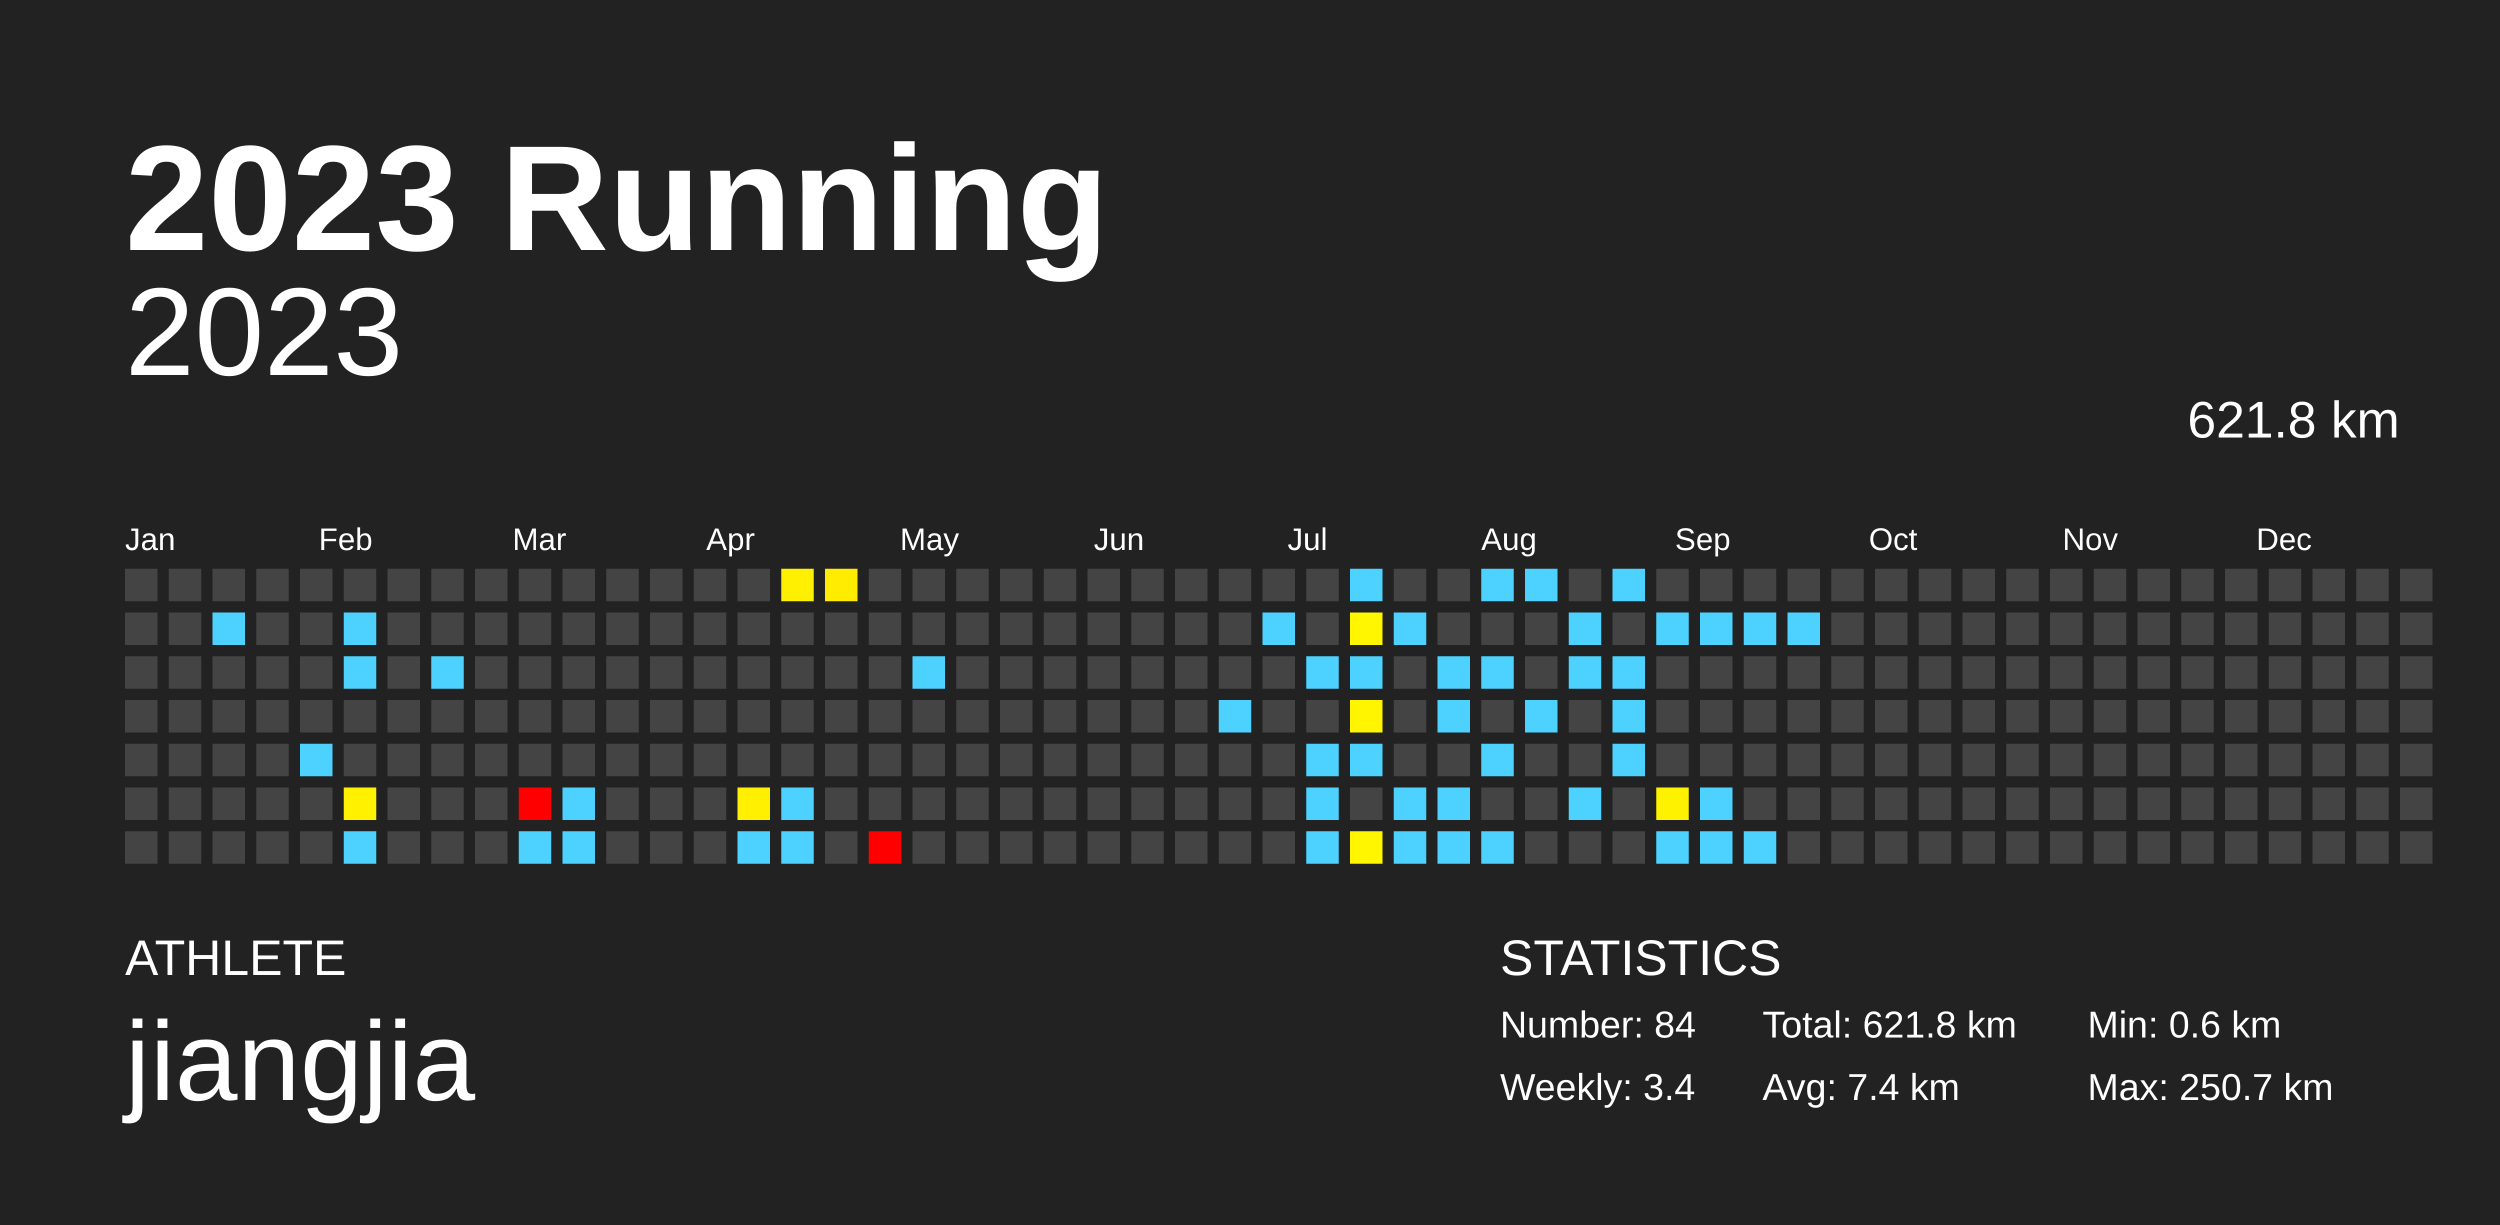
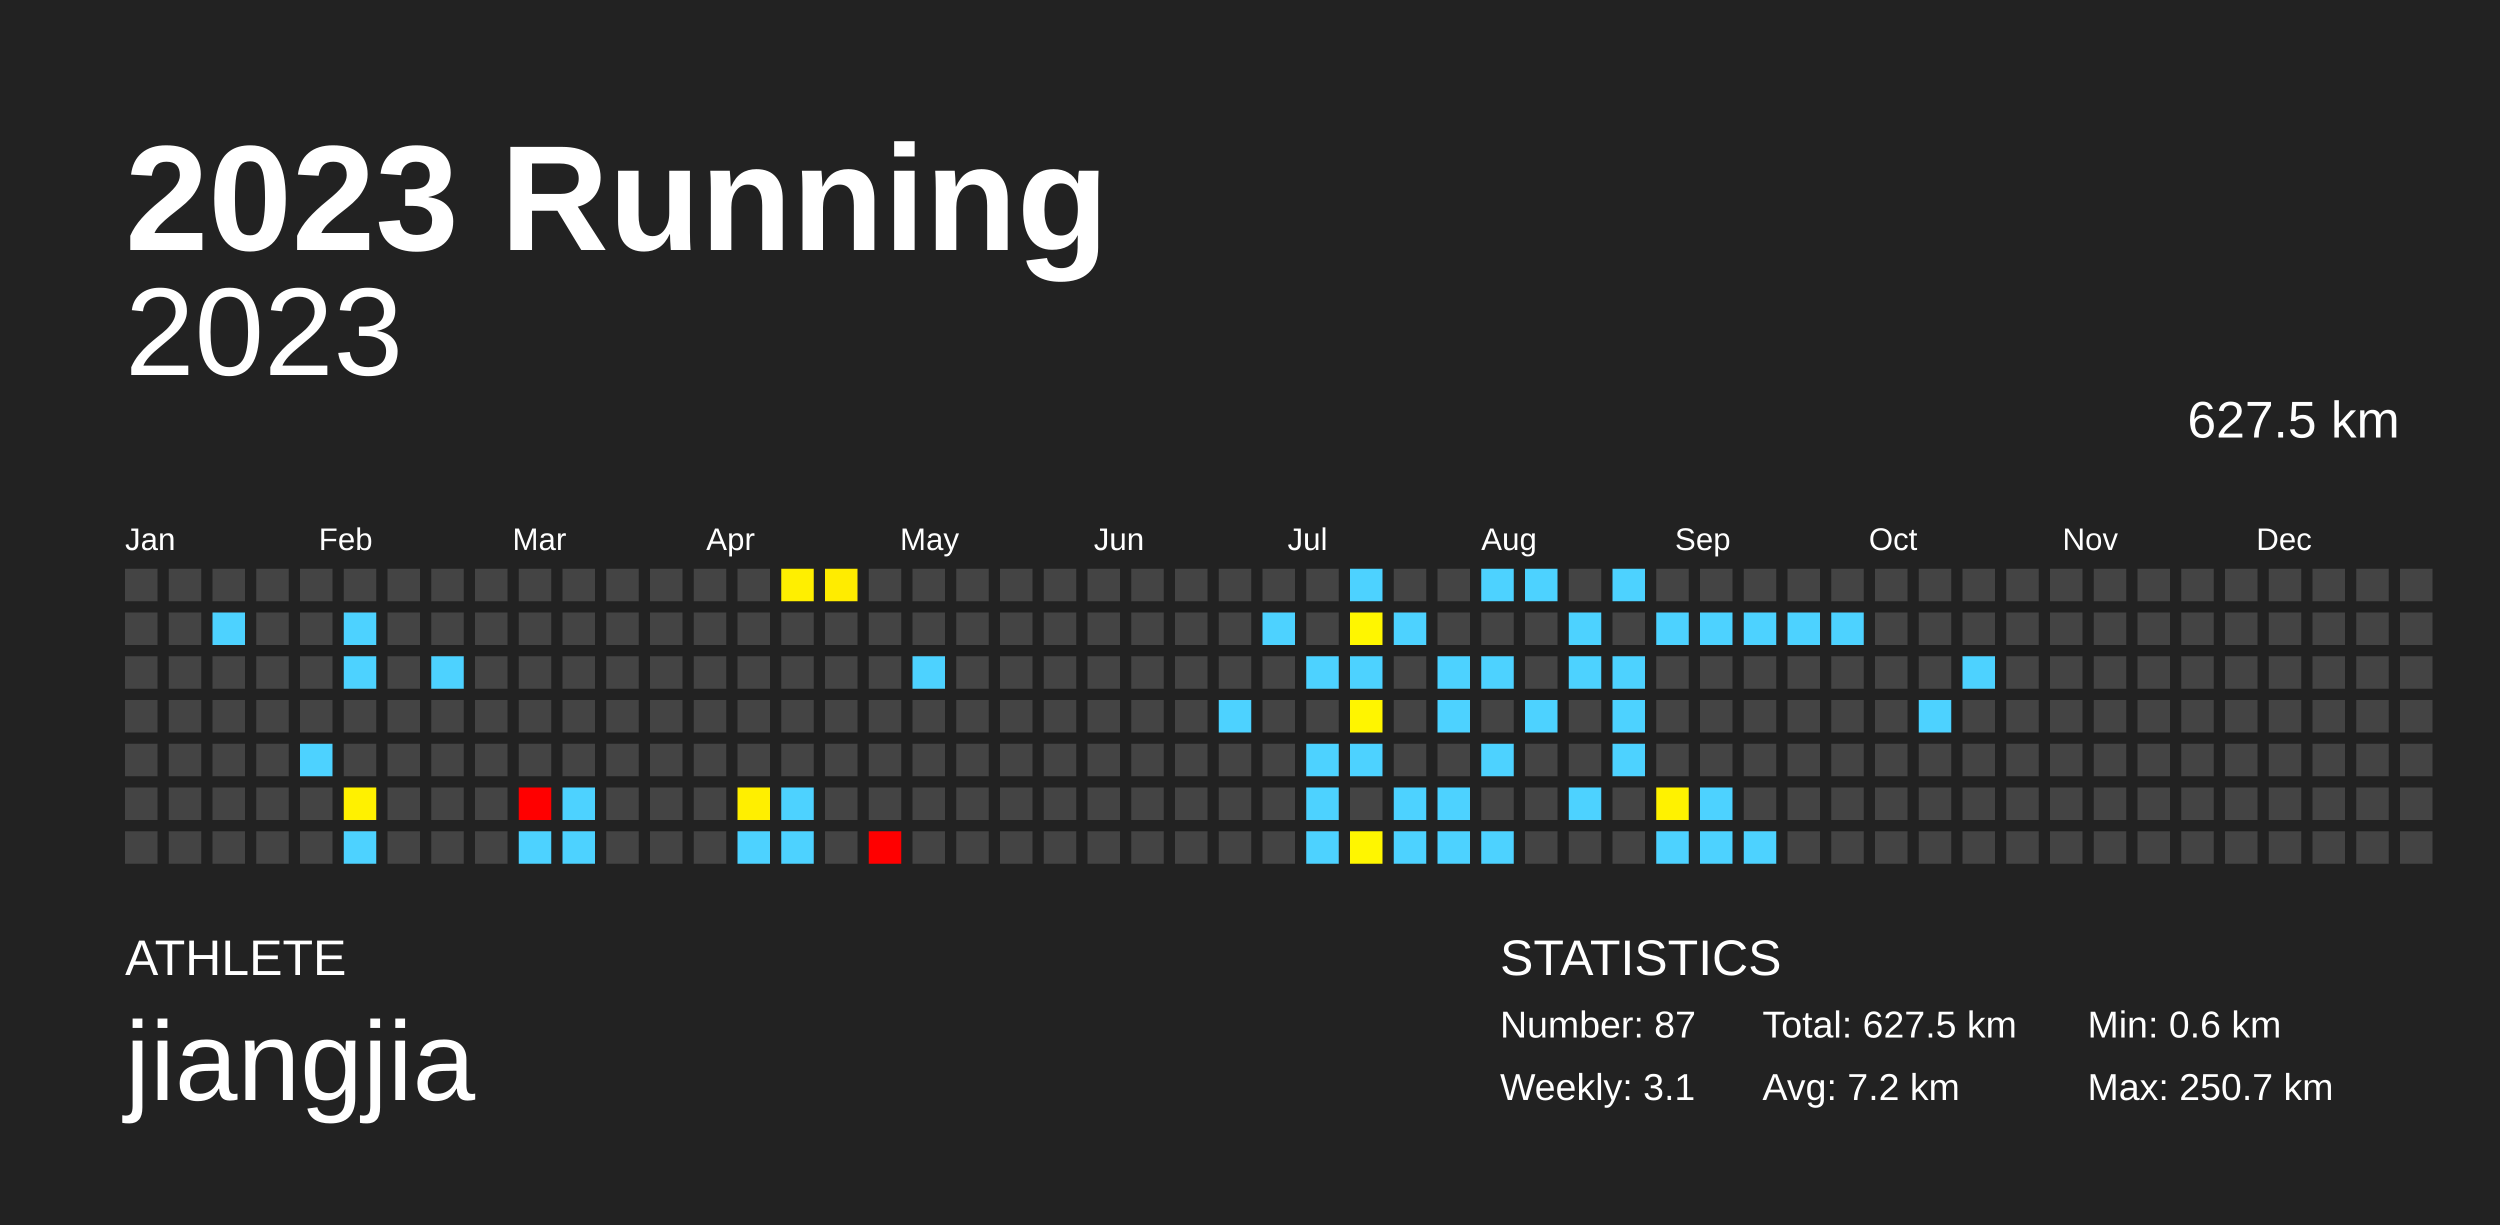
<svg xmlns="http://www.w3.org/2000/svg" baseProfile="full" height="98mm" version="1.1" viewBox="0,0,200,98" width="200mm">
  <defs />
  <rect fill="#222222" height="98" width="200" x="0" y="0" />
  <text fill="#FFFFFF" style="font-size:12px; font-family:Arial; font-weight:bold;" x="10" y="20">2023 Running</text>
  <text fill="#FFFFFF" style="font-size:4px; font-family:Arial" x="10" y="78">ATHLETE</text>
  <text fill="#FFFFFF" style="font-size:9px; font-family:Arial" x="10" y="88">jiangjia</text>
  <text fill="#FFFFFF" style="font-size:4px; font-family:Arial" x="120" y="78">STATISTICS</text>
-   <text fill="#FFFFFF" style="font-size:3px; font-family:Arial" x="120" y="83">Number: 84</text>
-   <text fill="#FFFFFF" style="font-size:3px; font-family:Arial" x="120" y="88">Weekly: 3.4</text>
-   <text fill="#FFFFFF" style="font-size:3px; font-family:Arial" x="141" y="83">Total: 621.8 km</text>
-   <text fill="#FFFFFF" style="font-size:3px; font-family:Arial" x="141" y="88">Avg: 7.4 km</text>
+   <text fill="#FFFFFF" style="font-size:3px; font-family:Arial" x="120" y="83">Number: 87</text>
+   <text fill="#FFFFFF" style="font-size:3px; font-family:Arial" x="120" y="88">Weekly: 3.1</text>
+   <text fill="#FFFFFF" style="font-size:3px; font-family:Arial" x="141" y="83">Total: 627.5 km</text>
+   <text fill="#FFFFFF" style="font-size:3px; font-family:Arial" x="141" y="88">Avg: 7.2 km</text>
  <text fill="#FFFFFF" style="font-size:3px; font-family:Arial" x="167" y="83">Min: 0.6 km</text>
  <text fill="#FFFFFF" style="font-size:3px; font-family:Arial" x="167" y="88">Max: 250.7 km</text>
  <text alignment-baseline="hanging" fill="#FFFFFF" style="font-size:10.0px; font-family:Arial;" x="10" y="30">2023</text>
-   <text alignment-baseline="hanging" fill="#FFFFFF" style="font-size:4.125px; font-family:Arial;" x="175" y="35">621.8 km</text>
+   <text alignment-baseline="hanging" fill="#FFFFFF" style="font-size:4.125px; font-family:Arial;" x="175" y="35">627.5 km</text>
  <text fill="#FFFFFF" style="font-size:2.5px; font-family:Arial" x="10.0" y="44">Jan</text>
  <text fill="#FFFFFF" style="font-size:2.5px; font-family:Arial" x="25.5" y="44">Feb</text>
  <text fill="#FFFFFF" style="font-size:2.5px; font-family:Arial" x="41.0" y="44">Mar</text>
  <text fill="#FFFFFF" style="font-size:2.5px; font-family:Arial" x="56.5" y="44">Apr</text>
  <text fill="#FFFFFF" style="font-size:2.5px; font-family:Arial" x="72.0" y="44">May</text>
  <text fill="#FFFFFF" style="font-size:2.5px; font-family:Arial" x="87.5" y="44">Jun</text>
  <text fill="#FFFFFF" style="font-size:2.5px; font-family:Arial" x="103.0" y="44">Jul</text>
  <text fill="#FFFFFF" style="font-size:2.5px; font-family:Arial" x="118.5" y="44">Aug</text>
  <text fill="#FFFFFF" style="font-size:2.5px; font-family:Arial" x="134.0" y="44">Sep</text>
  <text fill="#FFFFFF" style="font-size:2.5px; font-family:Arial" x="149.5" y="44">Oct</text>
  <text fill="#FFFFFF" style="font-size:2.5px; font-family:Arial" x="165.0" y="44">Nov</text>
  <text fill="#FFFFFF" style="font-size:2.5px; font-family:Arial" x="180.5" y="44">Dec</text>
  <rect fill="#444444" height="2.6" width="2.6" x="10.0" y="45.5" />
  <rect fill="#444444" height="2.6" width="2.6" x="10.0" y="49.0" />
  <rect fill="#444444" height="2.6" width="2.6" x="10.0" y="52.5" />
  <rect fill="#444444" height="2.6" width="2.6" x="10.0" y="56.0" />
  <rect fill="#444444" height="2.6" width="2.6" x="10.0" y="59.5" />
  <rect fill="#444444" height="2.6" width="2.6" x="10.0" y="63.0" />
  <rect fill="#444444" height="2.6" width="2.6" x="10.0" y="66.5" />
  <rect fill="#444444" height="2.6" width="2.6" x="13.5" y="45.5" />
  <rect fill="#444444" height="2.6" width="2.6" x="13.5" y="49.0" />
  <rect fill="#444444" height="2.6" width="2.6" x="13.5" y="52.5" />
  <rect fill="#444444" height="2.6" width="2.6" x="13.5" y="56.0" />
  <rect fill="#444444" height="2.6" width="2.6" x="13.5" y="59.5" />
  <rect fill="#444444" height="2.6" width="2.6" x="13.5" y="63.0" />
  <rect fill="#444444" height="2.6" width="2.6" x="13.5" y="66.5" />
  <rect fill="#444444" height="2.6" width="2.6" x="17.0" y="45.5" />
  <rect fill="#4dd2ff" height="2.6" width="2.6" x="17.0" y="49.0" />
  <rect fill="#444444" height="2.6" width="2.6" x="17.0" y="52.5" />
  <rect fill="#444444" height="2.6" width="2.6" x="17.0" y="56.0" />
  <rect fill="#444444" height="2.6" width="2.6" x="17.0" y="59.5" />
  <rect fill="#444444" height="2.6" width="2.6" x="17.0" y="63.0" />
  <rect fill="#444444" height="2.6" width="2.6" x="17.0" y="66.5" />
  <rect fill="#444444" height="2.6" width="2.6" x="20.5" y="45.5" />
  <rect fill="#444444" height="2.6" width="2.6" x="20.5" y="49.0" />
  <rect fill="#444444" height="2.6" width="2.6" x="20.5" y="52.5" />
  <rect fill="#444444" height="2.6" width="2.6" x="20.5" y="56.0" />
  <rect fill="#444444" height="2.6" width="2.6" x="20.5" y="59.5" />
  <rect fill="#444444" height="2.6" width="2.6" x="20.5" y="63.0" />
  <rect fill="#444444" height="2.6" width="2.6" x="20.5" y="66.5" />
  <rect fill="#444444" height="2.6" width="2.6" x="24.0" y="45.5" />
  <rect fill="#444444" height="2.6" width="2.6" x="24.0" y="49.0" />
  <rect fill="#444444" height="2.6" width="2.6" x="24.0" y="52.5" />
  <rect fill="#444444" height="2.6" width="2.6" x="24.0" y="56.0" />
  <rect fill="#4dd2ff" height="2.6" width="2.6" x="24.0" y="59.5" />
  <rect fill="#444444" height="2.6" width="2.6" x="24.0" y="63.0" />
  <rect fill="#444444" height="2.6" width="2.6" x="24.0" y="66.5" />
  <rect fill="#444444" height="2.6" width="2.6" x="27.5" y="45.5" />
  <rect fill="#4dd2ff" height="2.6" width="2.6" x="27.5" y="49.0" />
  <rect fill="#4dd2ff" height="2.6" width="2.6" x="27.5" y="52.5" />
  <rect fill="#444444" height="2.6" width="2.6" x="27.5" y="56.0" />
  <rect fill="#444444" height="2.6" width="2.6" x="27.5" y="59.5" />
  <rect fill="#fff100" height="2.6" width="2.6" x="27.5" y="63.0" />
  <rect fill="#4dd2ff" height="2.6" width="2.6" x="27.5" y="66.5" />
  <rect fill="#444444" height="2.6" width="2.6" x="31.0" y="45.5" />
  <rect fill="#444444" height="2.6" width="2.6" x="31.0" y="49.0" />
  <rect fill="#444444" height="2.6" width="2.6" x="31.0" y="52.5" />
  <rect fill="#444444" height="2.6" width="2.6" x="31.0" y="56.0" />
  <rect fill="#444444" height="2.6" width="2.6" x="31.0" y="59.5" />
  <rect fill="#444444" height="2.6" width="2.6" x="31.0" y="63.0" />
  <rect fill="#444444" height="2.6" width="2.6" x="31.0" y="66.5" />
  <rect fill="#444444" height="2.6" width="2.6" x="34.5" y="45.5" />
  <rect fill="#444444" height="2.6" width="2.6" x="34.5" y="49.0" />
  <rect fill="#4dd2ff" height="2.6" width="2.6" x="34.5" y="52.5" />
  <rect fill="#444444" height="2.6" width="2.6" x="34.5" y="56.0" />
  <rect fill="#444444" height="2.6" width="2.6" x="34.5" y="59.5" />
  <rect fill="#444444" height="2.6" width="2.6" x="34.5" y="63.0" />
  <rect fill="#444444" height="2.6" width="2.6" x="34.5" y="66.5" />
  <rect fill="#444444" height="2.6" width="2.6" x="38.0" y="45.5" />
  <rect fill="#444444" height="2.6" width="2.6" x="38.0" y="49.0" />
  <rect fill="#444444" height="2.6" width="2.6" x="38.0" y="52.5" />
  <rect fill="#444444" height="2.6" width="2.6" x="38.0" y="56.0" />
  <rect fill="#444444" height="2.6" width="2.6" x="38.0" y="59.5" />
  <rect fill="#444444" height="2.6" width="2.6" x="38.0" y="63.0" />
  <rect fill="#444444" height="2.6" width="2.6" x="38.0" y="66.5" />
  <rect fill="#444444" height="2.6" width="2.6" x="41.5" y="45.5" />
  <rect fill="#444444" height="2.6" width="2.6" x="41.5" y="49.0" />
  <rect fill="#444444" height="2.6" width="2.6" x="41.5" y="52.5" />
  <rect fill="#444444" height="2.6" width="2.6" x="41.5" y="56.0" />
  <rect fill="#444444" height="2.6" width="2.6" x="41.5" y="59.5" />
  <rect fill="red" height="2.6" width="2.6" x="41.5" y="63.0" />
  <rect fill="#4dd2ff" height="2.6" width="2.6" x="41.5" y="66.5" />
  <rect fill="#444444" height="2.6" width="2.6" x="45.0" y="45.5" />
  <rect fill="#444444" height="2.6" width="2.6" x="45.0" y="49.0" />
  <rect fill="#444444" height="2.6" width="2.6" x="45.0" y="52.5" />
  <rect fill="#444444" height="2.6" width="2.6" x="45.0" y="56.0" />
  <rect fill="#444444" height="2.6" width="2.6" x="45.0" y="59.5" />
  <rect fill="#4dd2ff" height="2.6" width="2.6" x="45.0" y="63.0" />
  <rect fill="#4dd2ff" height="2.6" width="2.6" x="45.0" y="66.5" />
  <rect fill="#444444" height="2.6" width="2.6" x="48.5" y="45.5" />
  <rect fill="#444444" height="2.6" width="2.6" x="48.5" y="49.0" />
  <rect fill="#444444" height="2.6" width="2.6" x="48.5" y="52.5" />
  <rect fill="#444444" height="2.6" width="2.6" x="48.5" y="56.0" />
  <rect fill="#444444" height="2.6" width="2.6" x="48.5" y="59.5" />
  <rect fill="#444444" height="2.6" width="2.6" x="48.5" y="63.0" />
  <rect fill="#444444" height="2.6" width="2.6" x="48.5" y="66.5" />
  <rect fill="#444444" height="2.6" width="2.6" x="52.0" y="45.5" />
  <rect fill="#444444" height="2.6" width="2.6" x="52.0" y="49.0" />
  <rect fill="#444444" height="2.6" width="2.6" x="52.0" y="52.5" />
  <rect fill="#444444" height="2.6" width="2.6" x="52.0" y="56.0" />
  <rect fill="#444444" height="2.6" width="2.6" x="52.0" y="59.5" />
  <rect fill="#444444" height="2.6" width="2.6" x="52.0" y="63.0" />
  <rect fill="#444444" height="2.6" width="2.6" x="52.0" y="66.5" />
  <rect fill="#444444" height="2.6" width="2.6" x="55.5" y="45.5" />
  <rect fill="#444444" height="2.6" width="2.6" x="55.5" y="49.0" />
  <rect fill="#444444" height="2.6" width="2.6" x="55.5" y="52.5" />
  <rect fill="#444444" height="2.6" width="2.6" x="55.5" y="56.0" />
  <rect fill="#444444" height="2.6" width="2.6" x="55.5" y="59.5" />
  <rect fill="#444444" height="2.6" width="2.6" x="55.5" y="63.0" />
  <rect fill="#444444" height="2.6" width="2.6" x="55.5" y="66.5" />
  <rect fill="#444444" height="2.6" width="2.6" x="59.0" y="45.5" />
  <rect fill="#444444" height="2.6" width="2.6" x="59.0" y="49.0" />
  <rect fill="#444444" height="2.6" width="2.6" x="59.0" y="52.5" />
  <rect fill="#444444" height="2.6" width="2.6" x="59.0" y="56.0" />
  <rect fill="#444444" height="2.6" width="2.6" x="59.0" y="59.5" />
  <rect fill="#ffef00" height="2.6" width="2.6" x="59.0" y="63.0" />
  <rect fill="#4dd2ff" height="2.6" width="2.6" x="59.0" y="66.5" />
  <rect fill="#ffef00" height="2.6" width="2.6" x="62.5" y="45.5" />
  <rect fill="#444444" height="2.6" width="2.6" x="62.5" y="49.0" />
  <rect fill="#444444" height="2.6" width="2.6" x="62.5" y="52.5" />
  <rect fill="#444444" height="2.6" width="2.6" x="62.5" y="56.0" />
  <rect fill="#444444" height="2.6" width="2.6" x="62.5" y="59.5" />
  <rect fill="#4dd2ff" height="2.6" width="2.6" x="62.5" y="63.0" />
  <rect fill="#4dd2ff" height="2.6" width="2.6" x="62.5" y="66.5" />
  <rect fill="#ffec00" height="2.6" width="2.6" x="66.0" y="45.5" />
  <rect fill="#444444" height="2.6" width="2.6" x="66.0" y="49.0" />
  <rect fill="#444444" height="2.6" width="2.6" x="66.0" y="52.5" />
  <rect fill="#444444" height="2.6" width="2.6" x="66.0" y="56.0" />
  <rect fill="#444444" height="2.6" width="2.6" x="66.0" y="59.5" />
  <rect fill="#444444" height="2.6" width="2.6" x="66.0" y="63.0" />
  <rect fill="#444444" height="2.6" width="2.6" x="66.0" y="66.5" />
  <rect fill="#444444" height="2.6" width="2.6" x="69.5" y="45.5" />
  <rect fill="#444444" height="2.6" width="2.6" x="69.5" y="49.0" />
  <rect fill="#444444" height="2.6" width="2.6" x="69.5" y="52.5" />
  <rect fill="#444444" height="2.6" width="2.6" x="69.5" y="56.0" />
  <rect fill="#444444" height="2.6" width="2.6" x="69.5" y="59.5" />
  <rect fill="#444444" height="2.6" width="2.6" x="69.5" y="63.0" />
  <rect fill="red" height="2.6" width="2.6" x="69.5" y="66.5" />
  <rect fill="#444444" height="2.6" width="2.6" x="73.0" y="45.5" />
  <rect fill="#444444" height="2.6" width="2.6" x="73.0" y="49.0" />
  <rect fill="#4dd2ff" height="2.6" width="2.6" x="73.0" y="52.5" />
  <rect fill="#444444" height="2.6" width="2.6" x="73.0" y="56.0" />
  <rect fill="#444444" height="2.6" width="2.6" x="73.0" y="59.5" />
  <rect fill="#444444" height="2.6" width="2.6" x="73.0" y="63.0" />
  <rect fill="#444444" height="2.6" width="2.6" x="73.0" y="66.5" />
  <rect fill="#444444" height="2.6" width="2.6" x="76.5" y="45.5" />
  <rect fill="#444444" height="2.6" width="2.6" x="76.5" y="49.0" />
  <rect fill="#444444" height="2.6" width="2.6" x="76.5" y="52.5" />
  <rect fill="#444444" height="2.6" width="2.6" x="76.5" y="56.0" />
  <rect fill="#444444" height="2.6" width="2.6" x="76.5" y="59.5" />
  <rect fill="#444444" height="2.6" width="2.6" x="76.5" y="63.0" />
  <rect fill="#444444" height="2.6" width="2.6" x="76.5" y="66.5" />
  <rect fill="#444444" height="2.6" width="2.6" x="80.0" y="45.5" />
  <rect fill="#444444" height="2.6" width="2.6" x="80.0" y="49.0" />
  <rect fill="#444444" height="2.6" width="2.6" x="80.0" y="52.5" />
  <rect fill="#444444" height="2.6" width="2.6" x="80.0" y="56.0" />
  <rect fill="#444444" height="2.6" width="2.6" x="80.0" y="59.5" />
  <rect fill="#444444" height="2.6" width="2.6" x="80.0" y="63.0" />
  <rect fill="#444444" height="2.6" width="2.6" x="80.0" y="66.5" />
  <rect fill="#444444" height="2.6" width="2.6" x="83.5" y="45.5" />
  <rect fill="#444444" height="2.6" width="2.6" x="83.5" y="49.0" />
  <rect fill="#444444" height="2.6" width="2.6" x="83.5" y="52.5" />
  <rect fill="#444444" height="2.6" width="2.6" x="83.5" y="56.0" />
  <rect fill="#444444" height="2.6" width="2.6" x="83.5" y="59.5" />
  <rect fill="#444444" height="2.6" width="2.6" x="83.5" y="63.0" />
  <rect fill="#444444" height="2.6" width="2.6" x="83.5" y="66.5" />
  <rect fill="#444444" height="2.6" width="2.6" x="87.0" y="45.5" />
  <rect fill="#444444" height="2.6" width="2.6" x="87.0" y="49.0" />
  <rect fill="#444444" height="2.6" width="2.6" x="87.0" y="52.5" />
  <rect fill="#444444" height="2.6" width="2.6" x="87.0" y="56.0" />
  <rect fill="#444444" height="2.6" width="2.6" x="87.0" y="59.5" />
  <rect fill="#444444" height="2.6" width="2.6" x="87.0" y="63.0" />
  <rect fill="#444444" height="2.6" width="2.6" x="87.0" y="66.5" />
  <rect fill="#444444" height="2.6" width="2.6" x="90.5" y="45.5" />
  <rect fill="#444444" height="2.6" width="2.6" x="90.5" y="49.0" />
  <rect fill="#444444" height="2.6" width="2.6" x="90.5" y="52.5" />
  <rect fill="#444444" height="2.6" width="2.6" x="90.5" y="56.0" />
  <rect fill="#444444" height="2.6" width="2.6" x="90.5" y="59.5" />
  <rect fill="#444444" height="2.6" width="2.6" x="90.5" y="63.0" />
  <rect fill="#444444" height="2.6" width="2.6" x="90.5" y="66.5" />
  <rect fill="#444444" height="2.6" width="2.6" x="94.0" y="45.5" />
  <rect fill="#444444" height="2.6" width="2.6" x="94.0" y="49.0" />
  <rect fill="#444444" height="2.6" width="2.6" x="94.0" y="52.5" />
  <rect fill="#444444" height="2.6" width="2.6" x="94.0" y="56.0" />
  <rect fill="#444444" height="2.6" width="2.6" x="94.0" y="59.5" />
  <rect fill="#444444" height="2.6" width="2.6" x="94.0" y="63.0" />
  <rect fill="#444444" height="2.6" width="2.6" x="94.0" y="66.5" />
  <rect fill="#444444" height="2.6" width="2.6" x="97.5" y="45.5" />
  <rect fill="#444444" height="2.6" width="2.6" x="97.5" y="49.0" />
  <rect fill="#444444" height="2.6" width="2.6" x="97.5" y="52.5" />
  <rect fill="#4dd2ff" height="2.6" width="2.6" x="97.5" y="56.0" />
  <rect fill="#444444" height="2.6" width="2.6" x="97.5" y="59.5" />
  <rect fill="#444444" height="2.6" width="2.6" x="97.5" y="63.0" />
  <rect fill="#444444" height="2.6" width="2.6" x="97.5" y="66.5" />
  <rect fill="#444444" height="2.6" width="2.6" x="101.0" y="45.5" />
  <rect fill="#4dd2ff" height="2.6" width="2.6" x="101.0" y="49.0" />
  <rect fill="#444444" height="2.6" width="2.6" x="101.0" y="52.5" />
  <rect fill="#444444" height="2.6" width="2.6" x="101.0" y="56.0" />
  <rect fill="#444444" height="2.6" width="2.6" x="101.0" y="59.5" />
  <rect fill="#444444" height="2.6" width="2.6" x="101.0" y="63.0" />
  <rect fill="#444444" height="2.6" width="2.6" x="101.0" y="66.5" />
  <rect fill="#444444" height="2.6" width="2.6" x="104.5" y="45.5" />
  <rect fill="#444444" height="2.6" width="2.6" x="104.5" y="49.0" />
  <rect fill="#4dd2ff" height="2.6" width="2.6" x="104.5" y="52.5" />
  <rect fill="#444444" height="2.6" width="2.6" x="104.5" y="56.0" />
  <rect fill="#4dd2ff" height="2.6" width="2.6" x="104.5" y="59.5" />
  <rect fill="#4dd2ff" height="2.6" width="2.6" x="104.5" y="63.0" />
  <rect fill="#4dd2ff" height="2.6" width="2.6" x="104.5" y="66.5" />
  <rect fill="#4dd2ff" height="2.6" width="2.6" x="108.0" y="45.5" />
  <rect fill="#fff600" height="2.6" width="2.6" x="108.0" y="49.0" />
  <rect fill="#4dd2ff" height="2.6" width="2.6" x="108.0" y="52.5" />
  <rect fill="#fff500" height="2.6" width="2.6" x="108.0" y="56.0" />
  <rect fill="#4dd2ff" height="2.6" width="2.6" x="108.0" y="59.5" />
  <rect fill="#444444" height="2.6" width="2.6" x="108.0" y="63.0" />
  <rect fill="#fff600" height="2.6" width="2.6" x="108.0" y="66.5" />
  <rect fill="#444444" height="2.6" width="2.6" x="111.5" y="45.5" />
  <rect fill="#4dd2ff" height="2.6" width="2.6" x="111.5" y="49.0" />
  <rect fill="#444444" height="2.6" width="2.6" x="111.5" y="52.5" />
  <rect fill="#444444" height="2.6" width="2.6" x="111.5" y="56.0" />
  <rect fill="#444444" height="2.6" width="2.6" x="111.5" y="59.5" />
  <rect fill="#4dd2ff" height="2.6" width="2.6" x="111.5" y="63.0" />
  <rect fill="#4dd2ff" height="2.6" width="2.6" x="111.5" y="66.5" />
  <rect fill="#444444" height="2.6" width="2.6" x="115.0" y="45.5" />
  <rect fill="#444444" height="2.6" width="2.6" x="115.0" y="49.0" />
  <rect fill="#4dd2ff" height="2.6" width="2.6" x="115.0" y="52.5" />
  <rect fill="#4dd2ff" height="2.6" width="2.6" x="115.0" y="56.0" />
  <rect fill="#444444" height="2.6" width="2.6" x="115.0" y="59.5" />
  <rect fill="#4dd2ff" height="2.6" width="2.6" x="115.0" y="63.0" />
  <rect fill="#4dd2ff" height="2.6" width="2.6" x="115.0" y="66.5" />
  <rect fill="#4dd2ff" height="2.6" width="2.6" x="118.5" y="45.5" />
  <rect fill="#444444" height="2.6" width="2.6" x="118.5" y="49.0" />
  <rect fill="#4dd2ff" height="2.6" width="2.6" x="118.5" y="52.5" />
  <rect fill="#444444" height="2.6" width="2.6" x="118.5" y="56.0" />
  <rect fill="#4dd2ff" height="2.6" width="2.6" x="118.5" y="59.5" />
  <rect fill="#444444" height="2.6" width="2.6" x="118.5" y="63.0" />
  <rect fill="#4dd2ff" height="2.6" width="2.6" x="118.5" y="66.5" />
  <rect fill="#4dd2ff" height="2.6" width="2.6" x="122.0" y="45.5" />
  <rect fill="#444444" height="2.6" width="2.6" x="122.0" y="49.0" />
  <rect fill="#444444" height="2.6" width="2.6" x="122.0" y="52.5" />
  <rect fill="#4dd2ff" height="2.6" width="2.6" x="122.0" y="56.0" />
  <rect fill="#444444" height="2.6" width="2.6" x="122.0" y="59.5" />
  <rect fill="#444444" height="2.6" width="2.6" x="122.0" y="63.0" />
  <rect fill="#444444" height="2.6" width="2.6" x="122.0" y="66.5" />
  <rect fill="#444444" height="2.6" width="2.6" x="125.5" y="45.5" />
  <rect fill="#4dd2ff" height="2.6" width="2.6" x="125.5" y="49.0" />
  <rect fill="#4dd2ff" height="2.6" width="2.6" x="125.5" y="52.5" />
  <rect fill="#444444" height="2.6" width="2.6" x="125.5" y="56.0" />
  <rect fill="#444444" height="2.6" width="2.6" x="125.5" y="59.5" />
  <rect fill="#4dd2ff" height="2.6" width="2.6" x="125.5" y="63.0" />
  <rect fill="#444444" height="2.6" width="2.6" x="125.5" y="66.5" />
  <rect fill="#4dd2ff" height="2.6" width="2.6" x="129.0" y="45.5" />
  <rect fill="#444444" height="2.6" width="2.6" x="129.0" y="49.0" />
  <rect fill="#4dd2ff" height="2.6" width="2.6" x="129.0" y="52.5" />
  <rect fill="#4dd2ff" height="2.6" width="2.6" x="129.0" y="56.0" />
  <rect fill="#4dd2ff" height="2.6" width="2.6" x="129.0" y="59.5" />
  <rect fill="#444444" height="2.6" width="2.6" x="129.0" y="63.0" />
  <rect fill="#444444" height="2.6" width="2.6" x="129.0" y="66.5" />
  <rect fill="#444444" height="2.6" width="2.6" x="132.5" y="45.5" />
  <rect fill="#4dd2ff" height="2.6" width="2.6" x="132.5" y="49.0" />
  <rect fill="#444444" height="2.6" width="2.6" x="132.5" y="52.5" />
  <rect fill="#444444" height="2.6" width="2.6" x="132.5" y="56.0" />
  <rect fill="#444444" height="2.6" width="2.6" x="132.5" y="59.5" />
  <rect fill="#fff200" height="2.6" width="2.6" x="132.5" y="63.0" />
  <rect fill="#4dd2ff" height="2.6" width="2.6" x="132.5" y="66.5" />
  <rect fill="#444444" height="2.6" width="2.6" x="136.0" y="45.5" />
  <rect fill="#4dd2ff" height="2.6" width="2.6" x="136.0" y="49.0" />
  <rect fill="#444444" height="2.6" width="2.6" x="136.0" y="52.5" />
  <rect fill="#444444" height="2.6" width="2.6" x="136.0" y="56.0" />
  <rect fill="#444444" height="2.6" width="2.6" x="136.0" y="59.5" />
  <rect fill="#4dd2ff" height="2.6" width="2.6" x="136.0" y="63.0" />
  <rect fill="#4dd2ff" height="2.6" width="2.6" x="136.0" y="66.5" />
  <rect fill="#444444" height="2.6" width="2.6" x="139.5" y="45.5" />
  <rect fill="#4dd2ff" height="2.6" width="2.6" x="139.5" y="49.0" />
  <rect fill="#444444" height="2.6" width="2.6" x="139.5" y="52.5" />
  <rect fill="#444444" height="2.6" width="2.6" x="139.5" y="56.0" />
  <rect fill="#444444" height="2.6" width="2.6" x="139.5" y="59.5" />
  <rect fill="#444444" height="2.6" width="2.6" x="139.5" y="63.0" />
  <rect fill="#4dd2ff" height="2.6" width="2.6" x="139.5" y="66.5" />
  <rect fill="#444444" height="2.6" width="2.6" x="143.0" y="45.5" />
  <rect fill="#4dd2ff" height="2.6" width="2.6" x="143.0" y="49.0" />
  <rect fill="#444444" height="2.6" width="2.6" x="143.0" y="52.5" />
  <rect fill="#444444" height="2.6" width="2.6" x="143.0" y="56.0" />
  <rect fill="#444444" height="2.6" width="2.6" x="143.0" y="59.5" />
  <rect fill="#444444" height="2.6" width="2.6" x="143.0" y="63.0" />
  <rect fill="#444444" height="2.6" width="2.6" x="143.0" y="66.5" />
  <rect fill="#444444" height="2.6" width="2.6" x="146.5" y="45.5" />
-   <rect fill="#444444" height="2.6" width="2.6" x="146.5" y="49.0" />
+   <rect fill="#4dd2ff" height="2.6" width="2.6" x="146.5" y="49.0" />
  <rect fill="#444444" height="2.6" width="2.6" x="146.5" y="52.5" />
  <rect fill="#444444" height="2.6" width="2.6" x="146.5" y="56.0" />
  <rect fill="#444444" height="2.6" width="2.6" x="146.5" y="59.5" />
  <rect fill="#444444" height="2.6" width="2.6" x="146.5" y="63.0" />
  <rect fill="#444444" height="2.6" width="2.6" x="146.5" y="66.5" />
  <rect fill="#444444" height="2.6" width="2.6" x="150.0" y="45.5" />
  <rect fill="#444444" height="2.6" width="2.6" x="150.0" y="49.0" />
  <rect fill="#444444" height="2.6" width="2.6" x="150.0" y="52.5" />
  <rect fill="#444444" height="2.6" width="2.6" x="150.0" y="56.0" />
  <rect fill="#444444" height="2.6" width="2.6" x="150.0" y="59.5" />
  <rect fill="#444444" height="2.6" width="2.6" x="150.0" y="63.0" />
  <rect fill="#444444" height="2.6" width="2.6" x="150.0" y="66.5" />
  <rect fill="#444444" height="2.6" width="2.6" x="153.5" y="45.5" />
  <rect fill="#444444" height="2.6" width="2.6" x="153.5" y="49.0" />
  <rect fill="#444444" height="2.6" width="2.6" x="153.5" y="52.5" />
-   <rect fill="#444444" height="2.6" width="2.6" x="153.5" y="56.0" />
+   <rect fill="#4dd2ff" height="2.6" width="2.6" x="153.5" y="56.0" />
  <rect fill="#444444" height="2.6" width="2.6" x="153.5" y="59.5" />
  <rect fill="#444444" height="2.6" width="2.6" x="153.5" y="63.0" />
  <rect fill="#444444" height="2.6" width="2.6" x="153.5" y="66.5" />
  <rect fill="#444444" height="2.6" width="2.6" x="157.0" y="45.5" />
  <rect fill="#444444" height="2.6" width="2.6" x="157.0" y="49.0" />
-   <rect fill="#444444" height="2.6" width="2.6" x="157.0" y="52.5" />
+   <rect fill="#4dd2ff" height="2.6" width="2.6" x="157.0" y="52.5" />
  <rect fill="#444444" height="2.6" width="2.6" x="157.0" y="56.0" />
  <rect fill="#444444" height="2.6" width="2.6" x="157.0" y="59.5" />
  <rect fill="#444444" height="2.6" width="2.6" x="157.0" y="63.0" />
  <rect fill="#444444" height="2.6" width="2.6" x="157.0" y="66.5" />
  <rect fill="#444444" height="2.6" width="2.6" x="160.5" y="45.5" />
  <rect fill="#444444" height="2.6" width="2.6" x="160.5" y="49.0" />
  <rect fill="#444444" height="2.6" width="2.6" x="160.5" y="52.5" />
  <rect fill="#444444" height="2.6" width="2.6" x="160.5" y="56.0" />
  <rect fill="#444444" height="2.6" width="2.6" x="160.5" y="59.5" />
  <rect fill="#444444" height="2.6" width="2.6" x="160.5" y="63.0" />
  <rect fill="#444444" height="2.6" width="2.6" x="160.5" y="66.5" />
  <rect fill="#444444" height="2.6" width="2.6" x="164.0" y="45.5" />
  <rect fill="#444444" height="2.6" width="2.6" x="164.0" y="49.0" />
  <rect fill="#444444" height="2.6" width="2.6" x="164.0" y="52.5" />
  <rect fill="#444444" height="2.6" width="2.6" x="164.0" y="56.0" />
  <rect fill="#444444" height="2.6" width="2.6" x="164.0" y="59.5" />
  <rect fill="#444444" height="2.6" width="2.6" x="164.0" y="63.0" />
  <rect fill="#444444" height="2.6" width="2.6" x="164.0" y="66.5" />
  <rect fill="#444444" height="2.6" width="2.6" x="167.5" y="45.5" />
  <rect fill="#444444" height="2.6" width="2.6" x="167.5" y="49.0" />
  <rect fill="#444444" height="2.6" width="2.6" x="167.5" y="52.5" />
  <rect fill="#444444" height="2.6" width="2.6" x="167.5" y="56.0" />
  <rect fill="#444444" height="2.6" width="2.6" x="167.5" y="59.5" />
  <rect fill="#444444" height="2.6" width="2.6" x="167.5" y="63.0" />
  <rect fill="#444444" height="2.6" width="2.6" x="167.5" y="66.5" />
  <rect fill="#444444" height="2.6" width="2.6" x="171.0" y="45.5" />
  <rect fill="#444444" height="2.6" width="2.6" x="171.0" y="49.0" />
  <rect fill="#444444" height="2.6" width="2.6" x="171.0" y="52.5" />
  <rect fill="#444444" height="2.6" width="2.6" x="171.0" y="56.0" />
  <rect fill="#444444" height="2.6" width="2.6" x="171.0" y="59.5" />
  <rect fill="#444444" height="2.6" width="2.6" x="171.0" y="63.0" />
  <rect fill="#444444" height="2.6" width="2.6" x="171.0" y="66.5" />
  <rect fill="#444444" height="2.6" width="2.6" x="174.5" y="45.5" />
  <rect fill="#444444" height="2.6" width="2.6" x="174.5" y="49.0" />
  <rect fill="#444444" height="2.6" width="2.6" x="174.5" y="52.5" />
  <rect fill="#444444" height="2.6" width="2.6" x="174.5" y="56.0" />
  <rect fill="#444444" height="2.6" width="2.6" x="174.5" y="59.5" />
  <rect fill="#444444" height="2.6" width="2.6" x="174.5" y="63.0" />
  <rect fill="#444444" height="2.6" width="2.6" x="174.5" y="66.5" />
  <rect fill="#444444" height="2.6" width="2.6" x="178.0" y="45.5" />
  <rect fill="#444444" height="2.6" width="2.6" x="178.0" y="49.0" />
  <rect fill="#444444" height="2.6" width="2.6" x="178.0" y="52.5" />
  <rect fill="#444444" height="2.6" width="2.6" x="178.0" y="56.0" />
  <rect fill="#444444" height="2.6" width="2.6" x="178.0" y="59.5" />
  <rect fill="#444444" height="2.6" width="2.6" x="178.0" y="63.0" />
  <rect fill="#444444" height="2.6" width="2.6" x="178.0" y="66.5" />
  <rect fill="#444444" height="2.6" width="2.6" x="181.5" y="45.5" />
  <rect fill="#444444" height="2.6" width="2.6" x="181.5" y="49.0" />
  <rect fill="#444444" height="2.6" width="2.6" x="181.5" y="52.5" />
  <rect fill="#444444" height="2.6" width="2.6" x="181.5" y="56.0" />
  <rect fill="#444444" height="2.6" width="2.6" x="181.5" y="59.5" />
  <rect fill="#444444" height="2.6" width="2.6" x="181.5" y="63.0" />
  <rect fill="#444444" height="2.6" width="2.6" x="181.5" y="66.5" />
  <rect fill="#444444" height="2.6" width="2.6" x="185.0" y="45.5" />
  <rect fill="#444444" height="2.6" width="2.6" x="185.0" y="49.0" />
  <rect fill="#444444" height="2.6" width="2.6" x="185.0" y="52.5" />
  <rect fill="#444444" height="2.6" width="2.6" x="185.0" y="56.0" />
  <rect fill="#444444" height="2.6" width="2.6" x="185.0" y="59.5" />
  <rect fill="#444444" height="2.6" width="2.6" x="185.0" y="63.0" />
  <rect fill="#444444" height="2.6" width="2.6" x="185.0" y="66.5" />
  <rect fill="#444444" height="2.6" width="2.6" x="188.5" y="45.5" />
  <rect fill="#444444" height="2.6" width="2.6" x="188.5" y="49.0" />
  <rect fill="#444444" height="2.6" width="2.6" x="188.5" y="52.5" />
  <rect fill="#444444" height="2.6" width="2.6" x="188.5" y="56.0" />
  <rect fill="#444444" height="2.6" width="2.6" x="188.5" y="59.5" />
  <rect fill="#444444" height="2.6" width="2.6" x="188.5" y="63.0" />
  <rect fill="#444444" height="2.6" width="2.6" x="188.5" y="66.5" />
  <rect fill="#444444" height="2.6" width="2.6" x="192.0" y="45.5" />
  <rect fill="#444444" height="2.6" width="2.6" x="192.0" y="49.0" />
  <rect fill="#444444" height="2.6" width="2.6" x="192.0" y="52.5" />
  <rect fill="#444444" height="2.6" width="2.6" x="192.0" y="56.0" />
  <rect fill="#444444" height="2.6" width="2.6" x="192.0" y="59.5" />
  <rect fill="#444444" height="2.6" width="2.6" x="192.0" y="63.0" />
  <rect fill="#444444" height="2.6" width="2.6" x="192.0" y="66.5" />
</svg>
